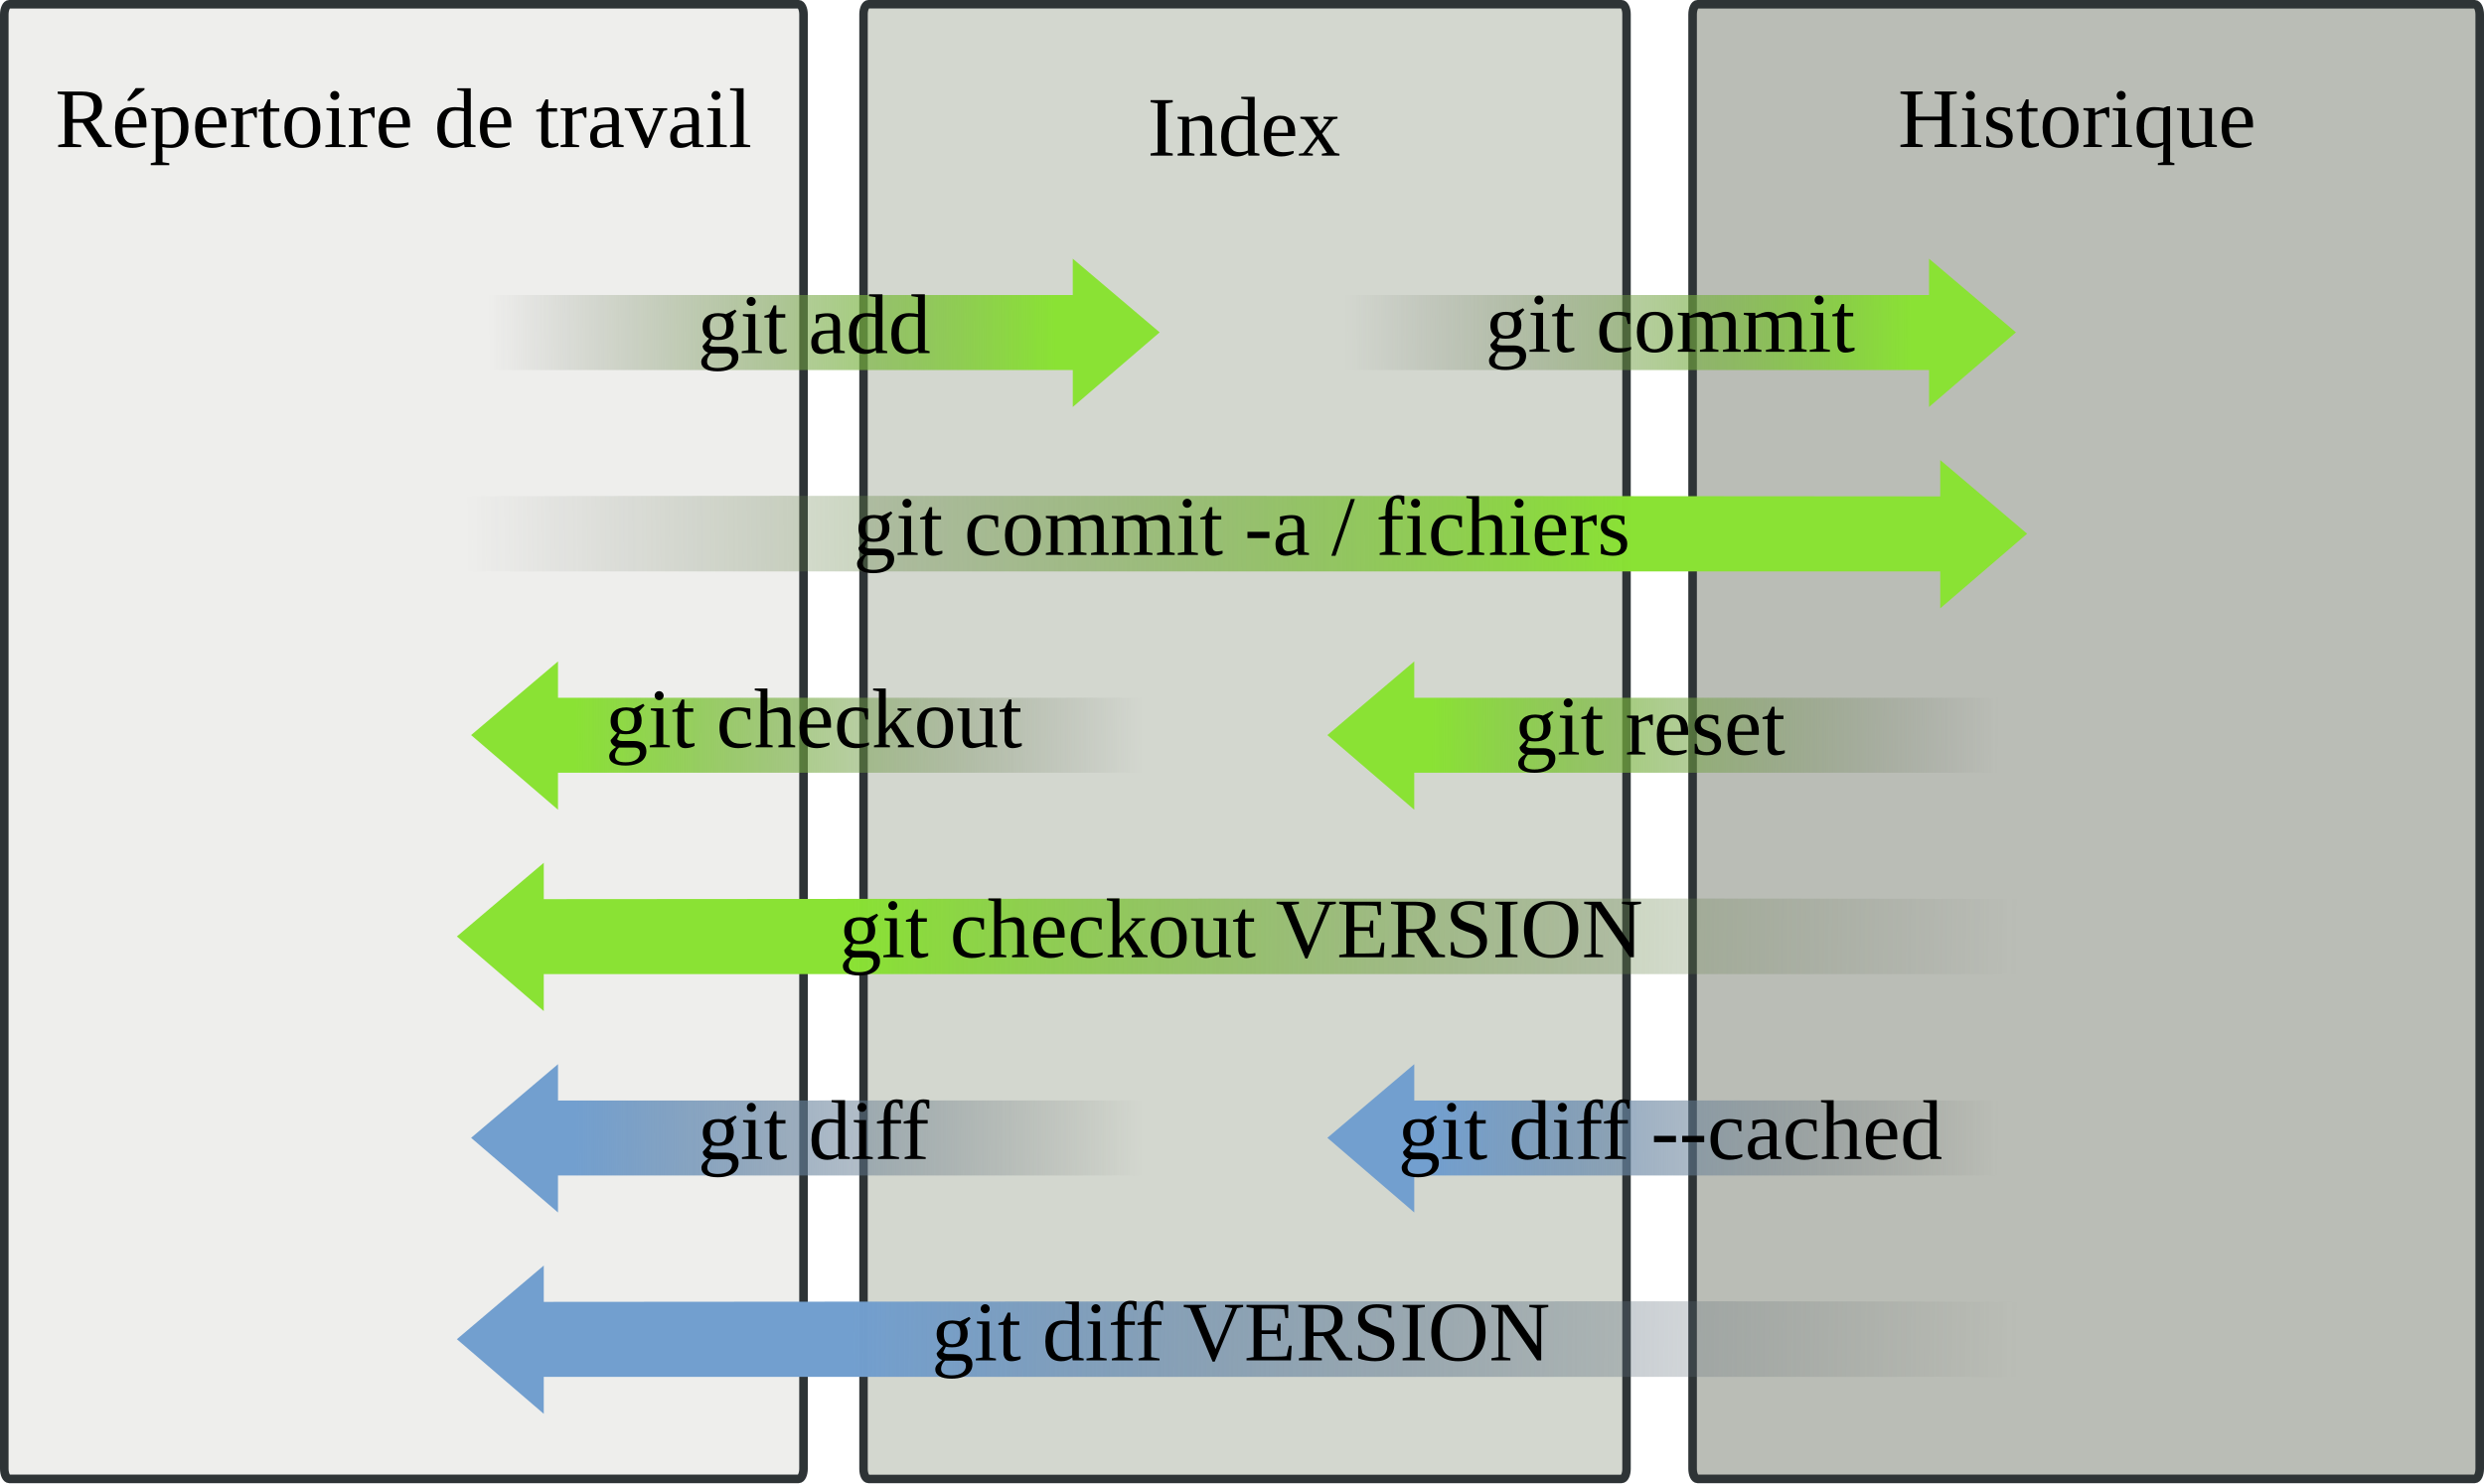
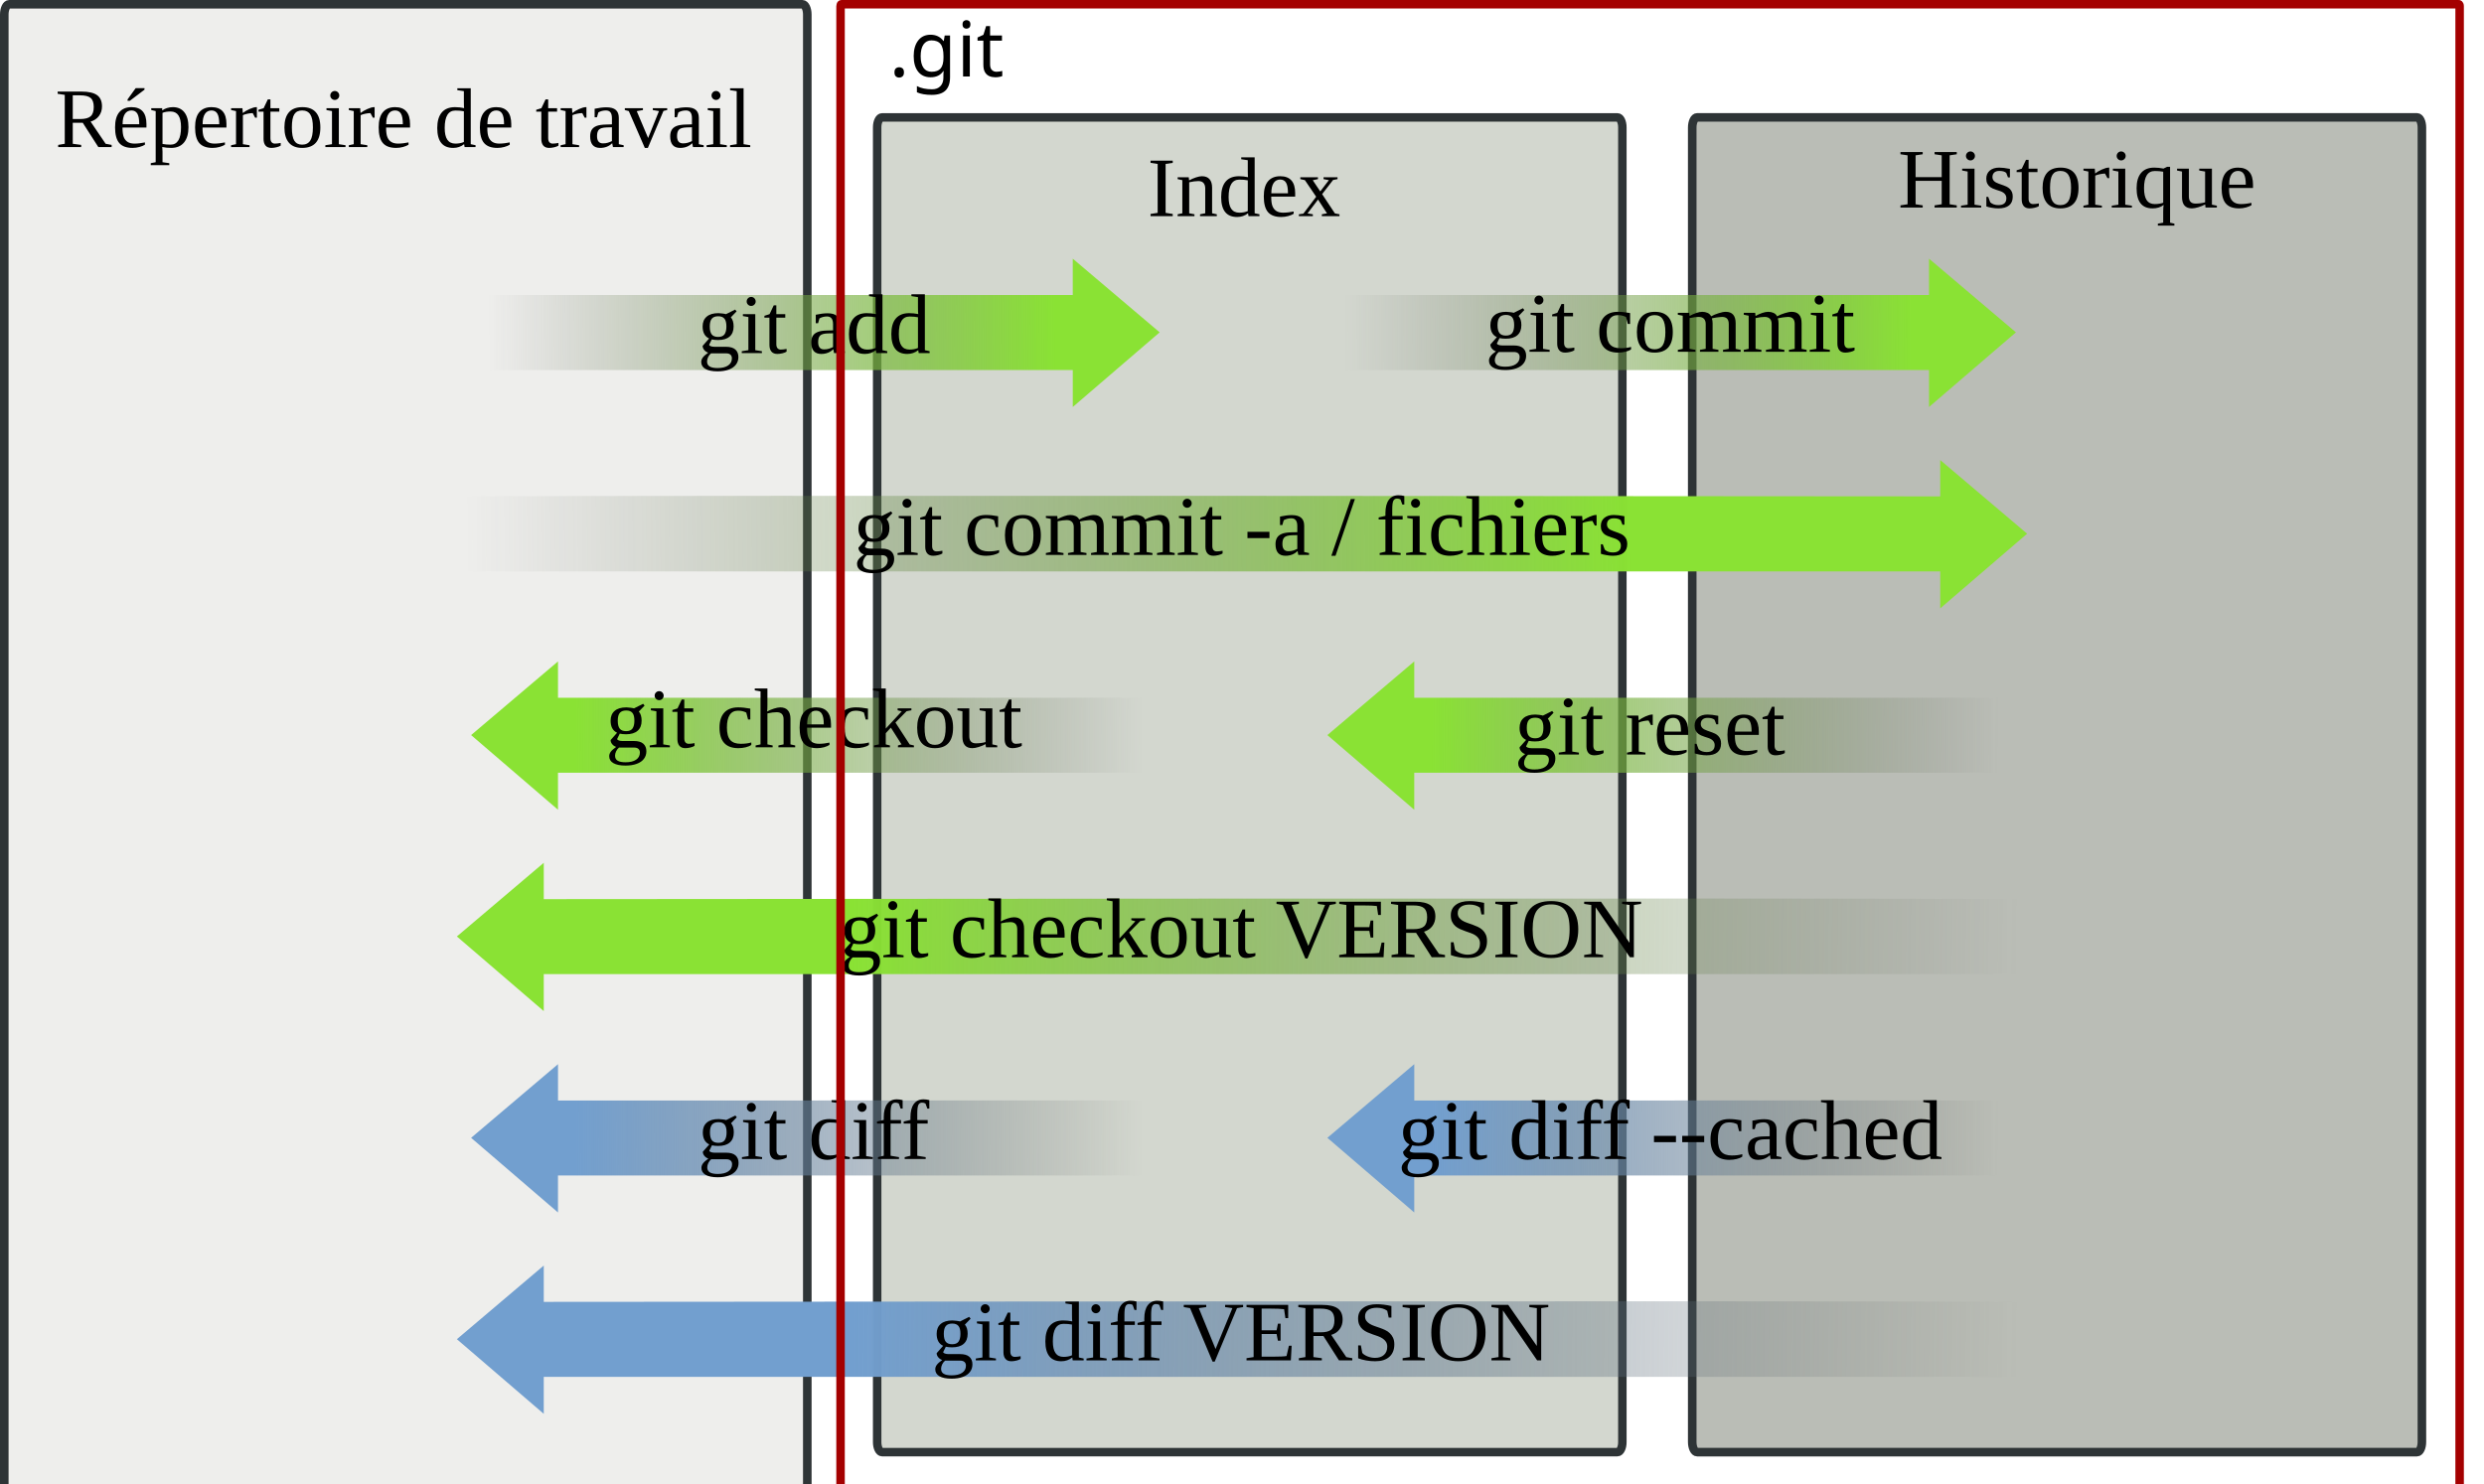
<svg xmlns="http://www.w3.org/2000/svg" xmlns:xlink="http://www.w3.org/1999/xlink" width="3200" height="1911.263" id="svg2" version="1.1">
  <defs id="defs4">
    <linearGradient id="linearGradient2224">
      <stop id="stop2226" offset="0" style="stop-color:#7c7c7c;stop-opacity:1;" />
      <stop id="stop2228" offset="1" style="stop-color:#b8b8b8;stop-opacity:1;" />
    </linearGradient>
    <linearGradient gradientTransform="translate(6.161836,4.033411)" gradientUnits="userSpaceOnUse" y2="42.062" x2="39.062" y1="39.156" x1="36.812" id="linearGradient2222" xlink:href="#linearGradient2216" />
    <linearGradient id="linearGradient2216">
      <stop id="stop2218" offset="0" style="stop-color:#000000;stop-opacity:1;" />
      <stop id="stop2220" offset="1" style="stop-color:#000000;stop-opacity:0;" />
    </linearGradient>
    <linearGradient gradientTransform="matrix(0.993566,0,0,1,6.219859,4.033411)" gradientUnits="userSpaceOnUse" y2="42.007" x2="30.811" y1="26.697" x1="26.076" id="linearGradient2265" xlink:href="#linearGradient2259" />
    <linearGradient id="linearGradient2259">
      <stop id="stop2261" offset="0" style="stop-color:#ffffff;stop-opacity:1;" />
      <stop id="stop2263" offset="1" style="stop-color:#ffffff;stop-opacity:0;" />
    </linearGradient>
    <linearGradient gradientTransform="matrix(1.060837,0,0,0.987595,4.641161,4.108291)" gradientUnits="userSpaceOnUse" y2="39.498" x2="35.785" y1="18.992" x1="22.308" id="linearGradient15224" xlink:href="#linearGradient15218" />
    <linearGradient id="linearGradient15218">
      <stop id="stop15220" offset="0" style="stop-color:#f8f8f7;stop-opacity:1;" />
      <stop style="stop-color:#e8e8e8;stop-opacity:1;" offset="0.599" id="stop2269" />
      <stop id="stop15222" offset="1" style="stop-color:#e2e2de;stop-opacity:1;" />
    </linearGradient>
    <radialGradient gradientUnits="userSpaceOnUse" gradientTransform="matrix(1,0,0,0.651376,0,10.75754)" r="15.571" fy="30.857" fx="22.571" cy="30.857" cx="22.571" id="radialGradient3564" xlink:href="#linearGradient3558" />
    <linearGradient id="linearGradient3558">
      <stop id="stop3560" offset="0" style="stop-color:#000000;stop-opacity:1;" />
      <stop id="stop3562" offset="1" style="stop-color:#000000;stop-opacity:0;" />
    </linearGradient>
    <linearGradient id="linearGradient2591">
      <stop id="stop2593" offset="0" style="stop-color:#9db029;stop-opacity:1;" />
      <stop id="stop2595" offset="1" style="stop-color:#869623;stop-opacity:1;" />
    </linearGradient>
    <linearGradient id="linearGradient5157">
      <stop id="stop5159" offset="0" style="stop-color:#8ae234;stop-opacity:1;" />
      <stop id="stop5161" offset="1" style="stop-color:#555753;stop-opacity:0;" />
    </linearGradient>
    <linearGradient id="linearGradient5048">
      <stop id="stop5050" offset="0" style="stop-color:black;stop-opacity:0;" />
      <stop style="stop-color:black;stop-opacity:1;" offset="0.5" id="stop5056" />
      <stop id="stop5052" offset="1" style="stop-color:black;stop-opacity:0;" />
    </linearGradient>
    <linearGradient xlink:href="#linearGradient5157-2" id="linearGradient8751-1" gradientUnits="userSpaceOnUse" gradientTransform="matrix(1.188,0,0,1.188,334.3273,300.3913)" x1="10.73" y1="26.422" x2="2.394" y2="26.422" />
    <linearGradient id="linearGradient5157-2">
      <stop id="stop5159-1" offset="0" style="stop-color:#555753" />
      <stop id="stop5161-2" offset="1" style="stop-color:#555753;stop-opacity:0;" />
    </linearGradient>
    <linearGradient xlink:href="#linearGradient5157-3" id="linearGradient8751-2" gradientUnits="userSpaceOnUse" gradientTransform="matrix(1.772313,0,0,1.772313,344.4602,285.8812)" x1="10.73" y1="26.422" x2="-64.779" y2="26.847" />
    <linearGradient id="linearGradient5157-3">
      <stop id="stop5159-8" offset="0" style="stop-color:#8ae234;stop-opacity:1;" />
      <stop id="stop5161-8" offset="1" style="stop-color:#555753;stop-opacity:0;" />
    </linearGradient>
    <linearGradient xlink:href="#linearGradient5157-4" id="linearGradient8751-16" gradientUnits="userSpaceOnUse" gradientTransform="matrix(1.772313,0,0,1.772313,344.4602,285.8812)" x1="10.73" y1="26.422" x2="-64.779" y2="26.847" />
    <linearGradient id="linearGradient5157-4">
      <stop id="stop5159-4" offset="0" style="stop-color:#8ae234;stop-opacity:1;" />
      <stop id="stop5161-1" offset="1" style="stop-color:#555753;stop-opacity:0;" />
    </linearGradient>
    <linearGradient xlink:href="#linearGradient5157-7" id="linearGradient8751-9" gradientUnits="userSpaceOnUse" gradientTransform="matrix(1.772313,0,0,1.772313,344.4602,285.8812)" x1="10.73" y1="26.422" x2="-64.779" y2="26.847" />
    <linearGradient id="linearGradient5157-7">
      <stop id="stop5159-2" offset="0" style="stop-color:#8ae234;stop-opacity:1;" />
      <stop id="stop5161-6" offset="1" style="stop-color:#555753;stop-opacity:0;" />
    </linearGradient>
    <linearGradient xlink:href="#linearGradient5157-0" id="linearGradient8751-0" gradientUnits="userSpaceOnUse" gradientTransform="matrix(1.772313,0,0,1.772313,344.4602,285.8812)" x1="10.73" y1="26.422" x2="-64.779" y2="26.847" />
    <linearGradient id="linearGradient5157-0">
      <stop id="stop5159-5" offset="0" style="stop-color:#8ae234;stop-opacity:1;" />
      <stop id="stop5161-3" offset="1" style="stop-color:#555753;stop-opacity:0;" />
    </linearGradient>
    <linearGradient y2="25.638" x2="-183.269" y1="24.004" x1="-27.961" gradientTransform="matrix(1.772313,0,0,1.772313,560.4061,382.4587)" gradientUnits="userSpaceOnUse" id="linearGradient9584-5-5" xlink:href="#linearGradient5157-0-6" />
    <linearGradient id="linearGradient5157-0-6">
      <stop id="stop5159-5-8" offset="0" style="stop-color:#8ae234;stop-opacity:1;" />
      <stop id="stop5161-3-6" offset="1" style="stop-color:#555753;stop-opacity:0;" />
    </linearGradient>
    <linearGradient xlink:href="#linearGradient5157" id="linearGradient9699" gradientUnits="userSpaceOnUse" gradientTransform="matrix(1.772313,0,0,1.772313,331.8662,285.8812)" x1="10.73" y1="26.422" x2="-64.779" y2="26.847" />
    <linearGradient xlink:href="#linearGradient5157-3" id="linearGradient9734" gradientUnits="userSpaceOnUse" gradientTransform="matrix(1.772313,0,0,1.772313,555.8881,316.7291)" x1="10.73" y1="26.422" x2="-64.779" y2="26.847" />
    <linearGradient xlink:href="#linearGradient5157-0" id="linearGradient9744" gradientUnits="userSpaceOnUse" gradientTransform="matrix(1.772313,0,0,1.772313,576.1841,382.0234)" x1="-27.961" y1="24.004" x2="-183.269" y2="25.638" />
    <linearGradient xlink:href="#linearGradient5157-7" id="linearGradient9746" gradientUnits="userSpaceOnUse" gradientTransform="matrix(-1.772313,0,0,1.772313,256.5618,478.4232)" x1="10.73" y1="26.422" x2="-64.779" y2="26.847" />
    <linearGradient xlink:href="#linearGradient5157-4" id="linearGradient9751" gradientUnits="userSpaceOnUse" gradientTransform="matrix(-9.678158,0,0,9.678158,742.7355,146.5646)" x1="10.73" y1="26.422" x2="-64.779" y2="26.847" />
    <linearGradient xlink:href="#linearGradient5157-4-8" id="linearGradient9751-8" gradientUnits="userSpaceOnUse" gradientTransform="matrix(-1.772313,0,0,1.772313,458.5624,339.1264)" x1="10.73" y1="26.422" x2="-64.779" y2="26.847" />
    <linearGradient id="linearGradient5157-4-8">
      <stop id="stop5159-4-4" offset="0" style="stop-color:#729fcf;stop-opacity:1;" />
      <stop id="stop5161-1-6" offset="1" style="stop-color:#555753;stop-opacity:0;" />
    </linearGradient>
    <linearGradient y2="26.847" x2="-64.779" y1="26.422" x1="10.73" gradientTransform="matrix(-1.772313,0,0,1.772313,463.7764,438.3348)" gradientUnits="userSpaceOnUse" id="linearGradient9768-6" xlink:href="#linearGradient5157-4-8-2" />
    <linearGradient id="linearGradient5157-4-8-2">
      <stop id="stop5159-4-4-4" offset="0" style="stop-color:#729fcf;stop-opacity:1;" />
      <stop id="stop5161-1-6-7" offset="1" style="stop-color:#555753;stop-opacity:0;" />
    </linearGradient>
    <linearGradient xlink:href="#linearGradient5157-0-6" id="linearGradient9845" gradientUnits="userSpaceOnUse" gradientTransform="matrix(-9.678158,0,0,9.678158,-378.6702,406.0554)" x1="-27.961" y1="24.004" x2="-183.269" y2="25.638" />
    <linearGradient xlink:href="#linearGradient5157-0-6-9" id="linearGradient9845-4" gradientUnits="userSpaceOnUse" gradientTransform="matrix(-1.772313,0,0,1.772313,253.2049,384.7489)" x1="-27.961" y1="24.004" x2="-183.269" y2="25.638" />
    <linearGradient id="linearGradient5157-0-6-9">
      <stop id="stop5159-5-8-6" offset="0" style="stop-color:#8ae234;stop-opacity:1;" />
      <stop id="stop5161-3-6-8" offset="1" style="stop-color:#555753;stop-opacity:0;" />
    </linearGradient>
    <linearGradient xlink:href="#linearGradient5157-4-8-2" id="linearGradient9896" gradientUnits="userSpaceOnUse" gradientTransform="matrix(-1.772313,0,0,1.772313,259.4907,438.3348)" x1="10.73" y1="26.422" x2="-64.779" y2="26.847" />
    <linearGradient xlink:href="#linearGradient5157-4-8" id="linearGradient9898" gradientUnits="userSpaceOnUse" gradientTransform="matrix(-1.772313,0,0,1.772313,463.7764,438.3348)" x1="10.73" y1="26.422" x2="-64.779" y2="26.847" />
    <linearGradient xlink:href="#linearGradient5157-4-8-2" id="linearGradient9900" gradientUnits="userSpaceOnUse" gradientTransform="matrix(-1.772313,0,0,1.772313,255.4907,485.4777)" x1="-27.961" y1="24.004" x2="-183.269" y2="25.638" />
  </defs>
  <g id="layer1" transform="translate(1205.143,568.6932)">
-     <rect style="fill:#eeeeec;fill-opacity:1;stroke:#2e3436;stroke-width:11.048;stroke-linecap:round;stroke-linejoin:round;stroke-miterlimit:4;stroke-dasharray:none;stroke-dashoffset:0;stroke-opacity:1" id="rect2985" width="1029.609" height="1900.215" x="-1199.619" y="-563.169" rx="6.301" ry="13.145" />
+     <rect style="fill:#eeeeec;fill-opacity:1;stroke:#2e3436;stroke-width:11.048;stroke-linecap:round;stroke-linejoin:round;stroke-miterlimit:4;stroke-dasharray:none;stroke-dashoffset:0;stroke-opacity:1" id="rect2985" width="1034.476" height="1945.739" x="-1199.619" y="-563.169" rx="6.301" ry="13.145" />
    <g id="g9726" transform="matrix(5.460751,0,0,5.460751,-1761.359,-1726.035)">
-       <rect ry="2.348" rx="1.154" y="212.937" x="305.571" height="348.002" width="180" id="rect2987" style="fill:#d3d7cf;fill-opacity:1;stroke:#2e3436;stroke-width:1.998;stroke-linecap:round;stroke-linejoin:round;stroke-miterlimit:4;stroke-dasharray:none;stroke-dashoffset:0;stroke-opacity:1" />
-       <rect ry="2.407" rx="1.154" y="212.95" x="501.156" height="347.977" width="185.69" id="rect2989" style="fill:#babdb6;fill-opacity:1;stroke:#2e3436;stroke-width:2.023;stroke-linecap:round;stroke-linejoin:round;stroke-miterlimit:4;stroke-dasharray:none;stroke-dashoffset:0;stroke-opacity:1" />
+       <rect ry="2.348" rx="1.154" y="239.638" x="308.788" height="314.975" width="175.8" id="rect2987" style="fill:#d3d7cf;fill-opacity:1;stroke:#2e3436;stroke-width:1.998;stroke-linecap:round;stroke-linejoin:round;stroke-miterlimit:4;stroke-dasharray:none;stroke-dashoffset:0;stroke-opacity:1" />
+       <rect ry="2.407" rx="1.154" y="239.638" x="501.07" height="314.975" width="172.138" id="rect2989" style="fill:#babdb6;fill-opacity:1;stroke:#2e3436;stroke-width:2.023;stroke-linecap:round;stroke-linejoin:round;stroke-miterlimit:4;stroke-dasharray:none;stroke-dashoffset:0;stroke-opacity:1" />
    </g>
    <text xml:space="preserve" style="font-style:normal;font-variant:normal;font-weight:normal;font-stretch:normal;font-size:109.215px;line-height:100%;font-family:'Liberation Serif';-inkscape-font-specification:'Liberation Serif';text-align:start;letter-spacing:0px;word-spacing:0px;writing-mode:lr-tb;text-anchor:start;fill:#000000;fill-opacity:1;stroke:none" x="-1134.02" y="-379.153" id="text2991">
      <tspan id="tspan2993" x="-1134.02" y="-379.153">Répertoire de travail</tspan>
    </text>
-     <text xml:space="preserve" style="font-style:normal;font-variant:normal;font-weight:normal;font-stretch:normal;font-size:109.215px;line-height:100%;font-family:'Liberation Serif';-inkscape-font-specification:'Liberation Serif';text-align:start;letter-spacing:0px;word-spacing:0px;writing-mode:lr-tb;text-anchor:start;fill:#000000;fill-opacity:1;stroke:none" x="273.091" y="-368.141" id="text2995">
-       <tspan id="tspan2997" x="273.091" y="-368.141">Index</tspan>
+     <text xml:space="preserve" style="font-style:normal;font-variant:normal;font-weight:normal;font-stretch:normal;font-size:109.215px;line-height:100%;font-family:'Liberation Serif';-inkscape-font-specification:'Liberation Serif';text-align:start;letter-spacing:0px;word-spacing:0px;writing-mode:lr-tb;text-anchor:start;fill:#000000;fill-opacity:1;stroke:none" x="273.091" y="-290.141" id="text2995">
+       <tspan id="tspan2997" x="273.091" y="-290.141">Index</tspan>
    </text>
-     <text xml:space="preserve" style="font-style:normal;font-variant:normal;font-weight:normal;font-stretch:normal;font-size:109.215px;line-height:100%;font-family:'Liberation Serif';-inkscape-font-specification:'Liberation Serif';text-align:start;letter-spacing:0px;word-spacing:0px;writing-mode:lr-tb;text-anchor:start;fill:#000000;fill-opacity:1;stroke:none" x="1239.982" y="-379.233" id="text2999">
-       <tspan id="tspan3001" x="1239.982" y="-379.233">Historique</tspan>
+     <text xml:space="preserve" style="font-style:normal;font-variant:normal;font-weight:normal;font-stretch:normal;font-size:109.215px;line-height:100%;font-family:'Liberation Serif';-inkscape-font-specification:'Liberation Serif';text-align:start;letter-spacing:0px;word-spacing:0px;writing-mode:lr-tb;text-anchor:start;fill:#000000;fill-opacity:1;stroke:none" x="1239.982" y="-301.233" id="text2999">
+       <tspan id="tspan3001" x="1239.982" y="-301.233">Historique</tspan>
    </text>
    <g id="g9694" transform="matrix(5.460751,0,0,5.460751,-1761.359,-1933.544)">
      <path style="color:#000000;display:inline;overflow:visible;visibility:visible;fill:url(#linearGradient9699);fill-opacity:1;fill-rule:evenodd;stroke:none;stroke-width:1;marker:none" d="m 212.996,319.55 0.047,17.704 141.893,0 0,8.724 20.496,-17.614 -20.5,-17.383 0,8.574 -141.889,-0.006 z" id="path8643" />
      <text id="text3003" y="333.26" x="266.426" style="font-style:normal;font-variant:normal;font-weight:normal;font-stretch:normal;font-size:20px;line-height:100%;font-family:'Liberation Serif';-inkscape-font-specification:'Liberation Serif';text-align:start;letter-spacing:0px;word-spacing:0px;writing-mode:lr-tb;text-anchor:start;fill:#000000;fill-opacity:1;stroke:none" xml:space="preserve">
        <tspan y="333.26" x="266.426" id="tspan3005">git add</tspan>
      </text>
    </g>
    <g id="g9701" transform="matrix(5.460751,0,0,5.460751,-1881.612,-2101.996)">
      <path style="color:#000000;display:inline;overflow:visible;visibility:visible;fill:url(#linearGradient9734);fill-opacity:1;fill-rule:evenodd;stroke:none;stroke-width:1;marker:none" d="m 437.018,350.398 0.047,17.704 141.893,0 0,8.724 20.496,-17.614 -20.5,-17.383 0,8.574 -141.889,-0.006 z" id="path8643-0" />
      <text id="text3007" y="363.791" x="474.286" style="font-style:normal;font-variant:normal;font-weight:normal;font-stretch:normal;font-size:20px;line-height:100%;font-family:'Liberation Serif';-inkscape-font-specification:'Liberation Serif';text-align:start;letter-spacing:0px;word-spacing:0px;writing-mode:lr-tb;text-anchor:start;fill:#000000;fill-opacity:1;stroke:none" xml:space="preserve">
        <tspan y="363.791" x="474.286" id="tspan3009">git commit</tspan>
      </text>
    </g>
    <g id="g9706" transform="matrix(5.460751,0,0,5.460751,-1978.014,-2199.062)">
      <path style="color:#000000;display:inline;overflow:visible;visibility:visible;fill:url(#linearGradient9744);fill-opacity:1;fill-rule:evenodd;stroke:none;stroke-width:1;marker:none" d="m 249.314,415.692 0.047,17.704 349.893,0 0,8.724 20.496,-17.614 -20.5,-17.383 0,8.574 c 0,0 -302.594,-0.303 -349.889,-0.006 -0.016,1e-4 -0.047,5.9e-4 -0.047,5.9e-4 z" id="path8643-4" />
      <text id="text3011" y="429.505" x="342.857" style="font-style:normal;font-variant:normal;font-weight:normal;font-stretch:normal;font-size:20px;line-height:100%;font-family:'Liberation Serif';-inkscape-font-specification:'Liberation Serif';text-align:start;letter-spacing:0px;word-spacing:0px;writing-mode:lr-tb;text-anchor:start;fill:#000000;fill-opacity:1;stroke:none" xml:space="preserve">
        <tspan y="429.505" x="342.857" id="tspan3013">git commit -a / fichiers</tspan>
      </text>
    </g>
    <path id="path8643-9" d="m 1391.857,330.422 -0.256,96.676 -774.842,0 0,47.642 -111.926,-96.185 111.946,-94.923 0,46.82 774.822,-0.033 z" style="color:#000000;display:inline;overflow:visible;visibility:visible;fill:url(#linearGradient9751);fill-opacity:1;fill-rule:evenodd;stroke:none;stroke-width:1;marker:none" />
    <text xml:space="preserve" style="font-style:normal;font-variant:normal;font-weight:normal;font-stretch:normal;font-size:109.215px;line-height:100%;font-family:'Liberation Serif';-inkscape-font-specification:'Liberation Serif';text-align:start;letter-spacing:0px;word-spacing:0px;writing-mode:lr-tb;text-anchor:start;fill:#000000;fill-opacity:1;stroke:none" x="745.999" y="403.557" id="text3015">
      <tspan id="tspan3017" x="745.999" y="403.557">git reset</tspan>
    </text>
    <g id="g9716" transform="matrix(5.460751,0,0,5.460751,-1761.359,-2465.985)">
      <path style="color:#000000;display:inline;overflow:visible;visibility:visible;fill:url(#linearGradient9746);fill-opacity:1;fill-rule:evenodd;stroke:none;stroke-width:1;marker:none" d="m 375.432,512.092 -0.047,17.704 -141.893,0 0,8.724 -20.496,-17.614 20.5,-17.383 0,8.574 141.889,-0.006 z" id="path8643-93" />
      <text id="text3019" y="523.791" x="244.717" style="font-style:normal;font-variant:normal;font-weight:normal;font-stretch:normal;font-size:20px;line-height:100%;font-family:'Liberation Serif';-inkscape-font-specification:'Liberation Serif';text-align:start;letter-spacing:0px;word-spacing:0px;writing-mode:lr-tb;text-anchor:start;fill:#000000;fill-opacity:1;stroke:none" xml:space="preserve">
        <tspan y="523.791" x="244.717" id="tspan3021">git checkout</tspan>
      </text>
    </g>
    <path id="path8643-4-0" d="m 1406.287,589.913 -0.256,96.676 -1910.679,0 0,47.642 -111.926,-96.185 111.946,-94.923 0,46.82 c 0,0 1652.389,-1.655 1910.658,-0.033 0.085,5.5e-4 0.256,0.003 0.256,0.003 z" style="color:#000000;display:inline;overflow:visible;visibility:visible;fill:url(#linearGradient9845);fill-opacity:1;fill-rule:evenodd;stroke:none;stroke-width:1;marker:none" />
    <text xml:space="preserve" style="font-style:normal;font-variant:normal;font-weight:normal;font-stretch:normal;font-size:109.215px;line-height:100%;font-family:'Liberation Serif';-inkscape-font-specification:'Liberation Serif';text-align:start;letter-spacing:0px;word-spacing:0px;writing-mode:lr-tb;text-anchor:start;fill:#000000;fill-opacity:1;stroke:none" x="-124.021" y="664.781" id="text3023">
      <tspan id="tspan3025" x="-124.021" y="664.781">git checkout VERSION</tspan>
    </text>
    <g id="g9891" transform="matrix(5.460751,0,0,5.460751,-1777.353,-1728.091)">
      <path style="color:#000000;display:inline;overflow:visible;visibility:visible;fill:url(#linearGradient9896);fill-opacity:1;fill-rule:evenodd;stroke:none;stroke-width:1;marker:none" d="m 378.361,472.004 -0.047,17.704 -141.893,0 0,8.724 -20.496,-17.614 20.5,-17.383 0,8.574 141.889,-0.006 z" id="path8643-9-8-7" />
      <text id="text3031" y="485.816" x="269.399" style="font-style:normal;font-variant:normal;font-weight:normal;font-stretch:normal;font-size:20px;line-height:100%;font-family:'Liberation Serif';-inkscape-font-specification:'Liberation Serif';text-align:start;letter-spacing:0px;word-spacing:0px;writing-mode:lr-tb;text-anchor:start;fill:#000000;fill-opacity:1;stroke:none" xml:space="preserve">
        <tspan y="485.816" x="269.399" id="tspan3033">git diff</tspan>
      </text>
    </g>
    <g id="g9886" transform="matrix(5.460751,0,0,5.460751,-1789.832,-1728.091)">
      <path style="color:#000000;display:inline;overflow:visible;visibility:visible;fill:url(#linearGradient9898);fill-opacity:1;fill-rule:evenodd;stroke:none;stroke-width:1;marker:none" d="m 582.647,472.004 -0.047,17.704 -141.893,0 0,8.724 -20.496,-17.614 20.5,-17.383 0,8.574 141.889,-0.006 z" id="path8643-9-8" />
      <text id="text3027" y="485.816" x="436.883" style="font-style:normal;font-variant:normal;font-weight:normal;font-stretch:normal;font-size:20px;line-height:100%;font-family:'Liberation Serif';-inkscape-font-specification:'Liberation Serif';text-align:start;letter-spacing:0px;word-spacing:0px;writing-mode:lr-tb;text-anchor:start;fill:#000000;fill-opacity:1;stroke:none" xml:space="preserve">
        <tspan y="485.816" x="436.883" id="tspan3029">git diff --cached</tspan>
      </text>
    </g>
    <g id="g9881" transform="matrix(5.460751,0,0,5.460751,-1773.841,-1726.035)">
      <path style="color:#000000;display:inline;overflow:visible;visibility:visible;fill:url(#linearGradient9900);fill-opacity:1;fill-rule:evenodd;stroke:none;stroke-width:1;marker:none" d="m 582.361,519.147 -0.047,17.704 -349.893,0 0,8.724 -20.496,-17.614 20.5,-17.383 0,8.574 c 0,0 302.594,-0.303 349.889,-0.006 0.016,10e-5 0.047,5.9e-4 0.047,5.9e-4 z" id="path8643-4-0-5" />
      <text id="text3035" y="532.959" x="323.92" style="font-style:normal;font-variant:normal;font-weight:normal;font-stretch:normal;font-size:20px;line-height:100%;font-family:'Liberation Serif';-inkscape-font-specification:'Liberation Serif';text-align:start;letter-spacing:0px;word-spacing:0px;writing-mode:lr-tb;text-anchor:start;fill:#000000;fill-opacity:1;stroke:none" xml:space="preserve">
        <tspan y="532.959" x="323.92" id="tspan3037">git diff VERSION</tspan>
      </text>
    </g>
+     <rect style="color:#000000;clip-rule:nonzero;display:inline;overflow:visible;visibility:visible;opacity:1;isolation:auto;mix-blend-mode:normal;color-interpolation:sRGB;color-interpolation-filters:linearRGB;solid-color:#000000;solid-opacity:1;fill:none;fill-opacity:1;fill-rule:nonzero;stroke:#a40000;stroke-width:10.945;stroke-linecap:butt;stroke-linejoin:round;stroke-miterlimit:4;stroke-dasharray:none;stroke-dashoffset:0;stroke-opacity:1;color-rendering:auto;image-rendering:auto;shape-rendering:auto;text-rendering:auto;enable-background:accumulate" id="rect4255" width="2085.769" height="1945.842" x="-122.313" y="-563.221" rx="1.132" ry="2.369" />
+     <text xml:space="preserve" style="font-style:normal;font-variant:normal;font-weight:normal;font-stretch:normal;font-size:98.628px;line-height:100%;font-family:'Linux Libertine O';-inkscape-font-specification:'Linux Libertine O';text-align:start;letter-spacing:0px;word-spacing:0px;writing-mode:lr-tb;text-anchor:start;fill:#000000;fill-opacity:1;stroke:none;stroke-width:1px;stroke-linecap:butt;stroke-linejoin:miter;stroke-opacity:1" x="-59.944" y="-470.102" id="text4257">
+       <tspan x="-59.944" y="-470.102" id="tspan4261">.git</tspan>
+     </text>
  </g>
</svg>
